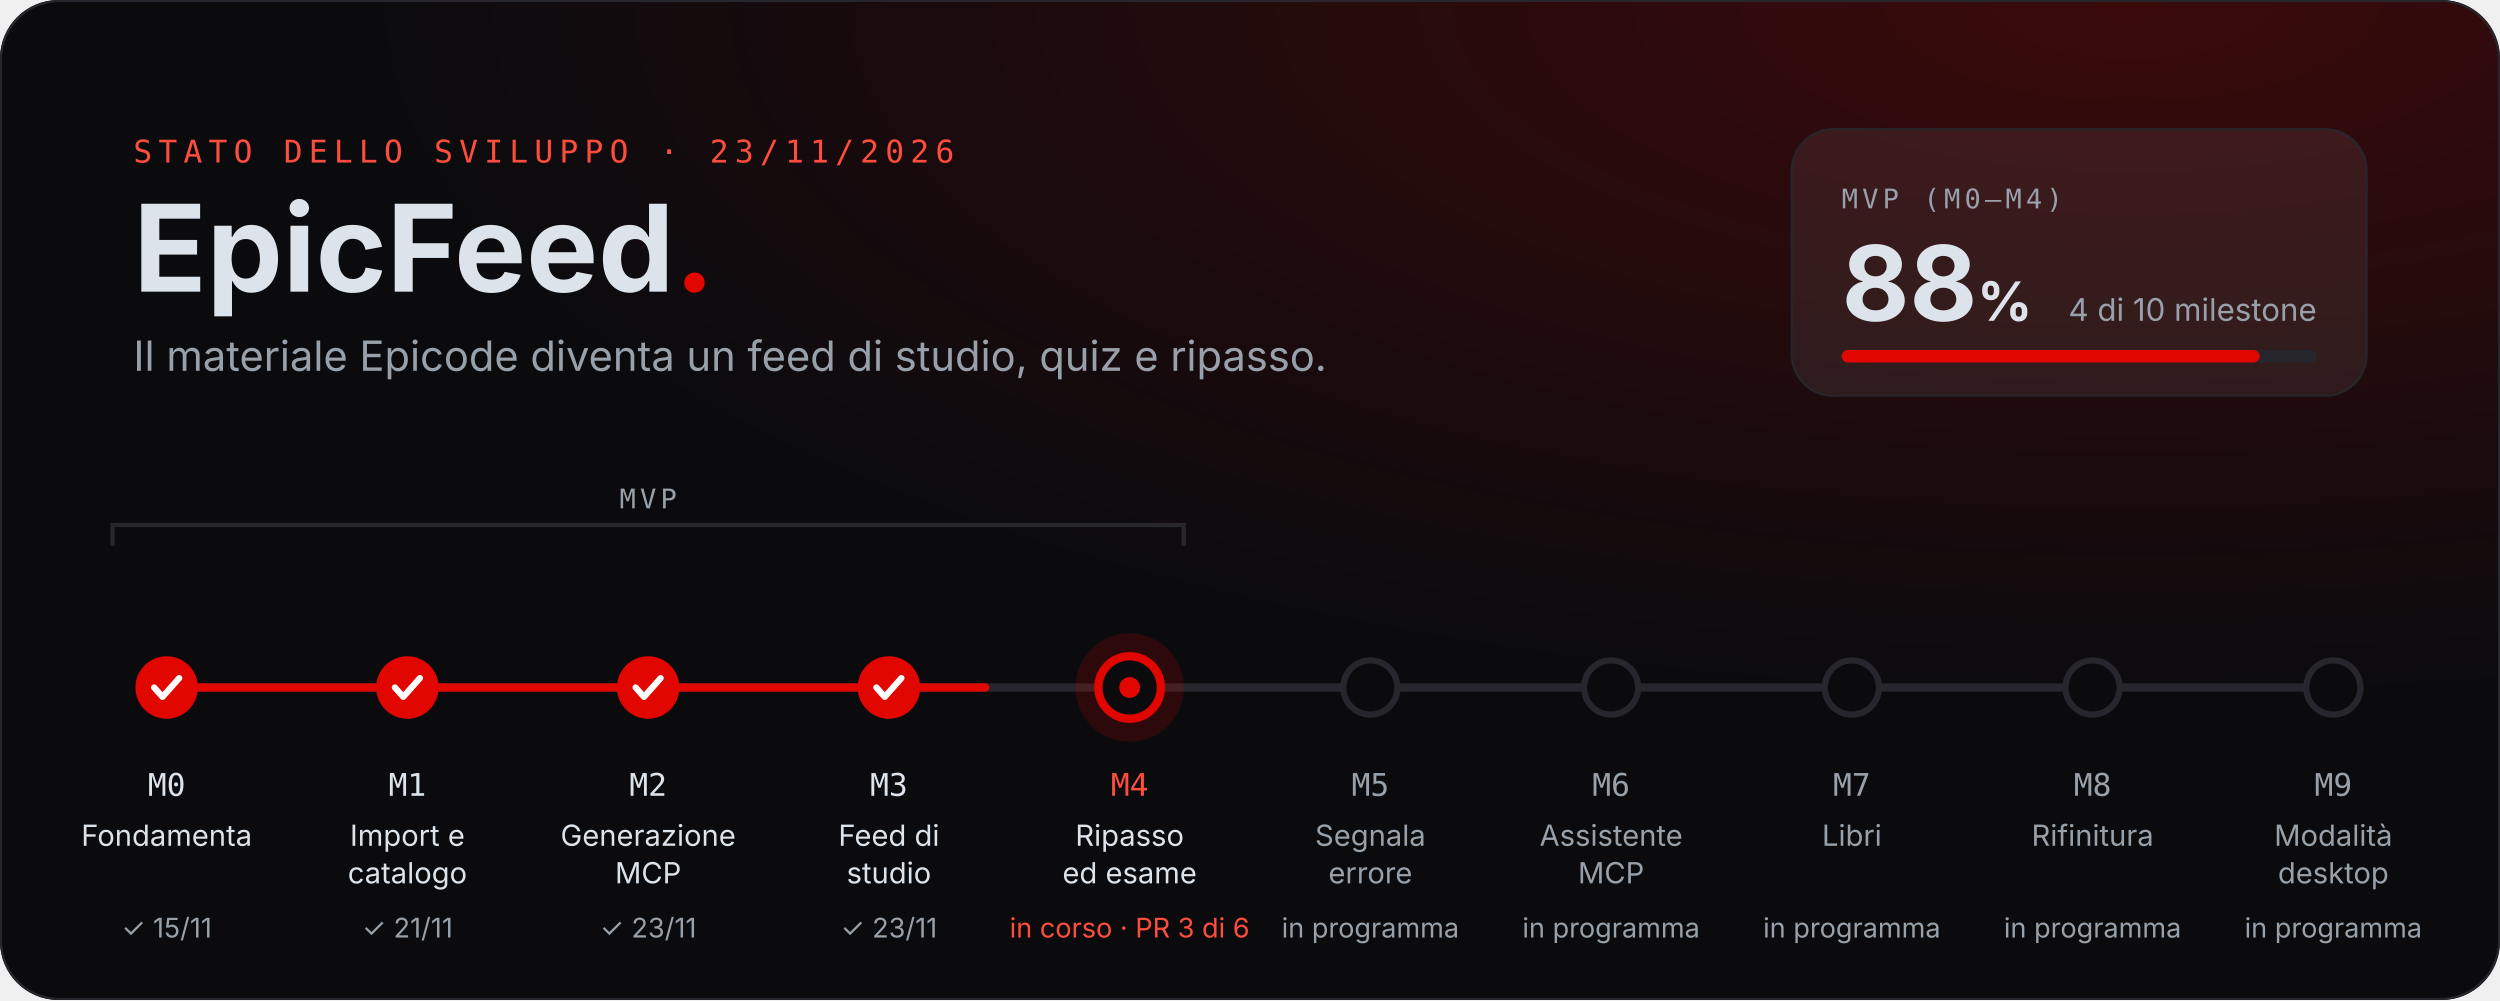
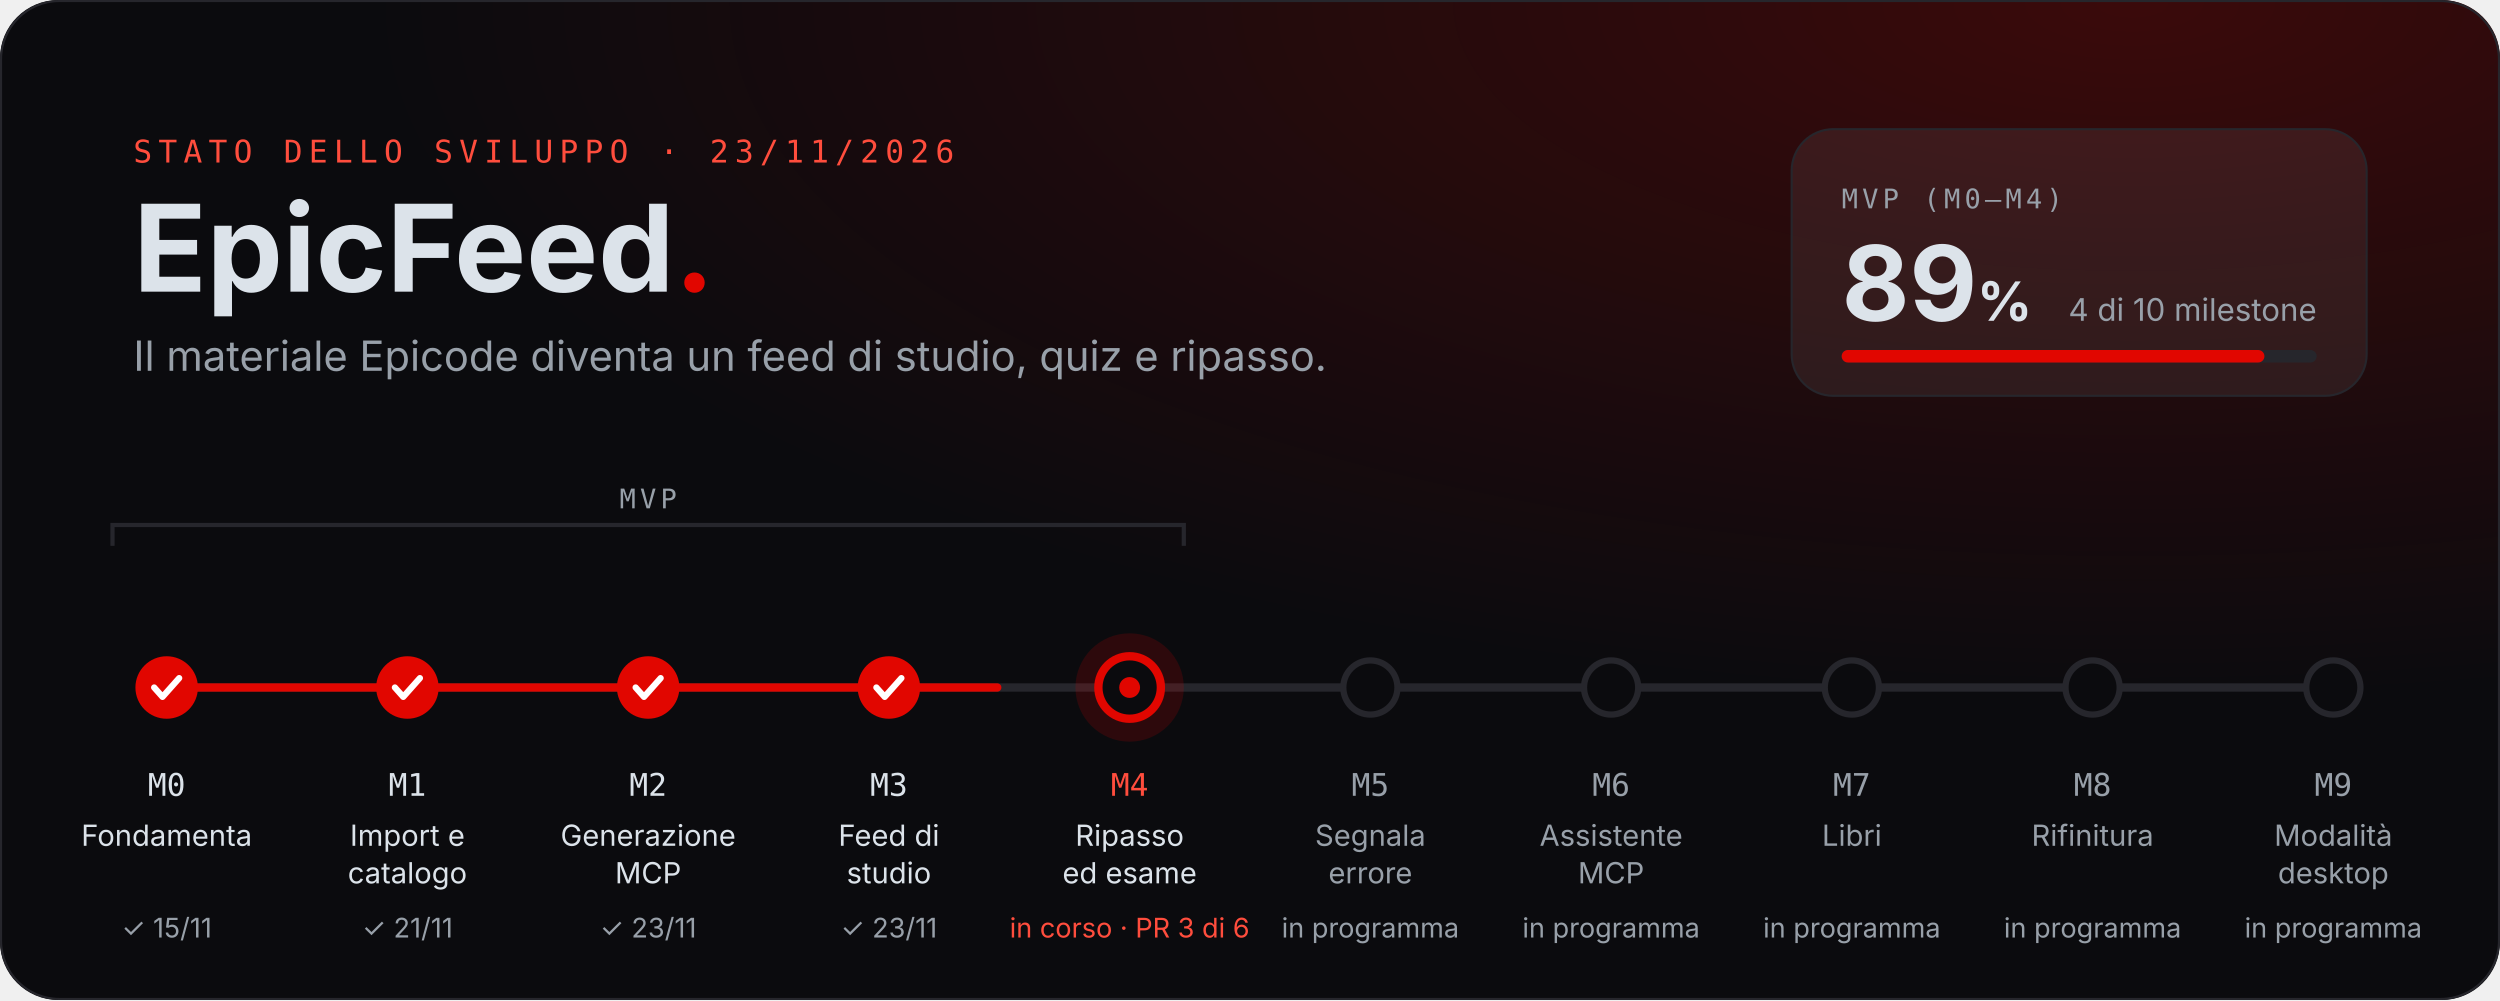
- <svg xmlns="http://www.w3.org/2000/svg" width="1200" height="480" viewBox="0 0 1200 480" role="img" aria-label="Stato dello sviluppo di EpicFeed: MVP al 88%">
+ <svg xmlns="http://www.w3.org/2000/svg" width="1200" height="480" viewBox="0 0 1200 480" role="img" aria-label="Stato dello sviluppo di EpicFeed: MVP al 89%">
  <defs>
    <radialGradient id="glow" cx="85%" cy="0%" r="70%">
      <stop offset="0" stop-color="#E10600" stop-opacity="0.22" />
      <stop offset="1" stop-color="#E10600" stop-opacity="0" />
    </radialGradient>
  </defs>
  <rect width="1200" height="480" rx="28" fill="#0B0B0E" />
  <rect width="1200" height="480" rx="28" fill="url(#glow)" />
  <rect x="0.5" y="0.5" width="1199" height="479" rx="28" fill="none" stroke="#26262C" />
  <text x="64" y="78" font-family="'JetBrains Mono', ui-monospace, Consolas, Menlo, monospace" font-size="15" letter-spacing="3" fill="#FF4D3D">STATO DELLO SVILUPPO · 23/11/2026</text>
  <text x="64" y="140" font-family="'Space Grotesk', Inter, 'Segoe UI', system-ui, sans-serif" font-size="58" font-weight="700" fill="#DCE3EA">EpicFeed<tspan fill="#E10600">.</tspan>
  </text>
  <text x="64" y="178" font-family="Inter, 'Segoe UI', system-ui, -apple-system, sans-serif" font-size="20" fill="#98A0A9">Il materiale Epicode diventa un feed di studio, quiz e ripasso.</text>
  <g transform="translate(860,62)">
    <rect width="276" height="128" rx="20" fill="#FFFFFF" fill-opacity="0.07" stroke="#26262C" />
    <text x="24" y="38" font-family="'JetBrains Mono', ui-monospace, Consolas, Menlo, monospace" font-size="13" letter-spacing="2" fill="#98A0A9">MVP (M0–M4)</text>
-     <text x="24" y="92" font-family="'Space Grotesk', Inter, 'Segoe UI', system-ui, sans-serif" font-size="50" font-weight="700" fill="#DCE3EA">88<tspan font-size="26">%</tspan>
+     <text x="24" y="92" font-family="'Space Grotesk', Inter, 'Segoe UI', system-ui, sans-serif" font-size="50" font-weight="700" fill="#DCE3EA">89<tspan font-size="26">%</tspan>
    </text>
    <text x="252" y="92" text-anchor="end" font-family="Inter, 'Segoe UI', system-ui, -apple-system, sans-serif" font-size="15" fill="#98A0A9">4 di 10 milestone</text>
    <rect x="24" y="106" width="228" height="6" rx="3" fill="#26262C" />
-     <rect x="24" y="106" width="200.64" height="6" rx="3" fill="#E10600" />
+     <rect x="24" y="106" width="202.92" height="6" rx="3" fill="#E10600" />
  </g>
  <path d="M54 262 v-10 h514.222 v10" fill="none" stroke="#26262C" stroke-width="2" />
  <text x="311.111" y="244" text-anchor="middle" font-family="'JetBrains Mono', ui-monospace, Consolas, Menlo, monospace" font-size="13" letter-spacing="2" fill="#98A0A9">MVP</text>
  <line x1="80" y1="330" x2="1120" y2="330" stroke="#26262C" stroke-width="4" stroke-linecap="round" />
-   <line x1="80" y1="330" x2="472.889" y2="330" stroke="#E10600" stroke-width="4" stroke-linecap="round" />
+   <line x1="80" y1="330" x2="478.667" y2="330" stroke="#E10600" stroke-width="4" stroke-linecap="round" />
  <circle cx="80" cy="330" r="15" fill="#E10600" />
  <path d="M74 330 l4 4.5 l8 -9" fill="none" stroke="#FFFFFF" stroke-width="3" stroke-linecap="round" stroke-linejoin="round" />
  <text x="80" y="382" text-anchor="middle" font-family="'JetBrains Mono', ui-monospace, Consolas, Menlo, monospace" font-size="15" font-weight="500" fill="#DCE3EA">M0</text>
  <text x="80" y="406" text-anchor="middle" font-family="Inter, 'Segoe UI', system-ui, -apple-system, sans-serif" font-size="14" fill="#DCE3EA">Fondamenta</text>
  <text x="80" y="450" text-anchor="middle" font-family="Inter, 'Segoe UI', system-ui, -apple-system, sans-serif" font-size="13" fill="#98A0A9">✓ 15/11</text>
  <circle cx="195.556" cy="330" r="15" fill="#E10600" />
  <path d="M189.556 330 l4 4.5 l8 -9" fill="none" stroke="#FFFFFF" stroke-width="3" stroke-linecap="round" stroke-linejoin="round" />
  <text x="195.556" y="382" text-anchor="middle" font-family="'JetBrains Mono', ui-monospace, Consolas, Menlo, monospace" font-size="15" font-weight="500" fill="#DCE3EA">M1</text>
  <text x="195.556" y="406" text-anchor="middle" font-family="Inter, 'Segoe UI', system-ui, -apple-system, sans-serif" font-size="14" fill="#DCE3EA">Import e</text>
  <text x="195.556" y="424" text-anchor="middle" font-family="Inter, 'Segoe UI', system-ui, -apple-system, sans-serif" font-size="14" fill="#DCE3EA">catalogo</text>
  <text x="195.556" y="450" text-anchor="middle" font-family="Inter, 'Segoe UI', system-ui, -apple-system, sans-serif" font-size="13" fill="#98A0A9">✓ 21/11</text>
  <circle cx="311.111" cy="330" r="15" fill="#E10600" />
  <path d="M305.111 330 l4 4.5 l8 -9" fill="none" stroke="#FFFFFF" stroke-width="3" stroke-linecap="round" stroke-linejoin="round" />
  <text x="311.111" y="382" text-anchor="middle" font-family="'JetBrains Mono', ui-monospace, Consolas, Menlo, monospace" font-size="15" font-weight="500" fill="#DCE3EA">M2</text>
  <text x="311.111" y="406" text-anchor="middle" font-family="Inter, 'Segoe UI', system-ui, -apple-system, sans-serif" font-size="14" fill="#DCE3EA">Generazione</text>
  <text x="311.111" y="424" text-anchor="middle" font-family="Inter, 'Segoe UI', system-ui, -apple-system, sans-serif" font-size="14" fill="#DCE3EA">MCP</text>
  <text x="311.111" y="450" text-anchor="middle" font-family="Inter, 'Segoe UI', system-ui, -apple-system, sans-serif" font-size="13" fill="#98A0A9">✓ 23/11</text>
  <circle cx="426.667" cy="330" r="15" fill="#E10600" />
  <path d="M420.667 330 l4 4.5 l8 -9" fill="none" stroke="#FFFFFF" stroke-width="3" stroke-linecap="round" stroke-linejoin="round" />
  <text x="426.667" y="382" text-anchor="middle" font-family="'JetBrains Mono', ui-monospace, Consolas, Menlo, monospace" font-size="15" font-weight="500" fill="#DCE3EA">M3</text>
  <text x="426.667" y="406" text-anchor="middle" font-family="Inter, 'Segoe UI', system-ui, -apple-system, sans-serif" font-size="14" fill="#DCE3EA">Feed di</text>
  <text x="426.667" y="424" text-anchor="middle" font-family="Inter, 'Segoe UI', system-ui, -apple-system, sans-serif" font-size="14" fill="#DCE3EA">studio</text>
  <text x="426.667" y="450" text-anchor="middle" font-family="Inter, 'Segoe UI', system-ui, -apple-system, sans-serif" font-size="13" fill="#98A0A9">✓ 23/11</text>
  <circle cx="542.222" cy="330" r="26" fill="#E10600" fill-opacity="0.16" />
  <circle cx="542.222" cy="330" r="15" fill="#0B0B0E" stroke="#E10600" stroke-width="4" />
  <circle cx="542.222" cy="330" r="5" fill="#E10600" />
  <text x="542.222" y="382" text-anchor="middle" font-family="'JetBrains Mono', ui-monospace, Consolas, Menlo, monospace" font-size="15" font-weight="500" fill="#FF4D3D">M4</text>
  <text x="542.222" y="406" text-anchor="middle" font-family="Inter, 'Segoe UI', system-ui, -apple-system, sans-serif" font-size="14" fill="#DCE3EA">Ripasso</text>
  <text x="542.222" y="424" text-anchor="middle" font-family="Inter, 'Segoe UI', system-ui, -apple-system, sans-serif" font-size="14" fill="#DCE3EA">ed esame</text>
  <text x="542.222" y="450" text-anchor="middle" font-family="Inter, 'Segoe UI', system-ui, -apple-system, sans-serif" font-size="13" fill="#FF4D3D">in corso · PR 3 di 6</text>
  <circle cx="657.778" cy="330" r="13" fill="#0B0B0E" stroke="#26262C" stroke-width="3" />
  <text x="657.778" y="382" text-anchor="middle" font-family="'JetBrains Mono', ui-monospace, Consolas, Menlo, monospace" font-size="15" font-weight="500" fill="#98A0A9">M5</text>
  <text x="657.778" y="406" text-anchor="middle" font-family="Inter, 'Segoe UI', system-ui, -apple-system, sans-serif" font-size="14" fill="#98A0A9">Segnala</text>
  <text x="657.778" y="424" text-anchor="middle" font-family="Inter, 'Segoe UI', system-ui, -apple-system, sans-serif" font-size="14" fill="#98A0A9">errore</text>
  <text x="657.778" y="450" text-anchor="middle" font-family="Inter, 'Segoe UI', system-ui, -apple-system, sans-serif" font-size="13" fill="#98A0A9">in programma</text>
  <circle cx="773.333" cy="330" r="13" fill="#0B0B0E" stroke="#26262C" stroke-width="3" />
  <text x="773.333" y="382" text-anchor="middle" font-family="'JetBrains Mono', ui-monospace, Consolas, Menlo, monospace" font-size="15" font-weight="500" fill="#98A0A9">M6</text>
  <text x="773.333" y="406" text-anchor="middle" font-family="Inter, 'Segoe UI', system-ui, -apple-system, sans-serif" font-size="14" fill="#98A0A9">Assistente</text>
  <text x="773.333" y="424" text-anchor="middle" font-family="Inter, 'Segoe UI', system-ui, -apple-system, sans-serif" font-size="14" fill="#98A0A9">MCP</text>
  <text x="773.333" y="450" text-anchor="middle" font-family="Inter, 'Segoe UI', system-ui, -apple-system, sans-serif" font-size="13" fill="#98A0A9">in programma</text>
  <circle cx="888.889" cy="330" r="13" fill="#0B0B0E" stroke="#26262C" stroke-width="3" />
  <text x="888.889" y="382" text-anchor="middle" font-family="'JetBrains Mono', ui-monospace, Consolas, Menlo, monospace" font-size="15" font-weight="500" fill="#98A0A9">M7</text>
  <text x="888.889" y="406" text-anchor="middle" font-family="Inter, 'Segoe UI', system-ui, -apple-system, sans-serif" font-size="14" fill="#98A0A9">Libri</text>
  <text x="888.889" y="450" text-anchor="middle" font-family="Inter, 'Segoe UI', system-ui, -apple-system, sans-serif" font-size="13" fill="#98A0A9">in programma</text>
  <circle cx="1004.444" cy="330" r="13" fill="#0B0B0E" stroke="#26262C" stroke-width="3" />
  <text x="1004.444" y="382" text-anchor="middle" font-family="'JetBrains Mono', ui-monospace, Consolas, Menlo, monospace" font-size="15" font-weight="500" fill="#98A0A9">M8</text>
  <text x="1004.444" y="406" text-anchor="middle" font-family="Inter, 'Segoe UI', system-ui, -apple-system, sans-serif" font-size="14" fill="#98A0A9">Rifinitura</text>
  <text x="1004.444" y="450" text-anchor="middle" font-family="Inter, 'Segoe UI', system-ui, -apple-system, sans-serif" font-size="13" fill="#98A0A9">in programma</text>
  <circle cx="1120" cy="330" r="13" fill="#0B0B0E" stroke="#26262C" stroke-width="3" />
  <text x="1120" y="382" text-anchor="middle" font-family="'JetBrains Mono', ui-monospace, Consolas, Menlo, monospace" font-size="15" font-weight="500" fill="#98A0A9">M9</text>
  <text x="1120" y="406" text-anchor="middle" font-family="Inter, 'Segoe UI', system-ui, -apple-system, sans-serif" font-size="14" fill="#98A0A9">Modalità</text>
  <text x="1120" y="424" text-anchor="middle" font-family="Inter, 'Segoe UI', system-ui, -apple-system, sans-serif" font-size="14" fill="#98A0A9">desktop</text>
  <text x="1120" y="450" text-anchor="middle" font-family="Inter, 'Segoe UI', system-ui, -apple-system, sans-serif" font-size="13" fill="#98A0A9">in programma</text>
</svg>
